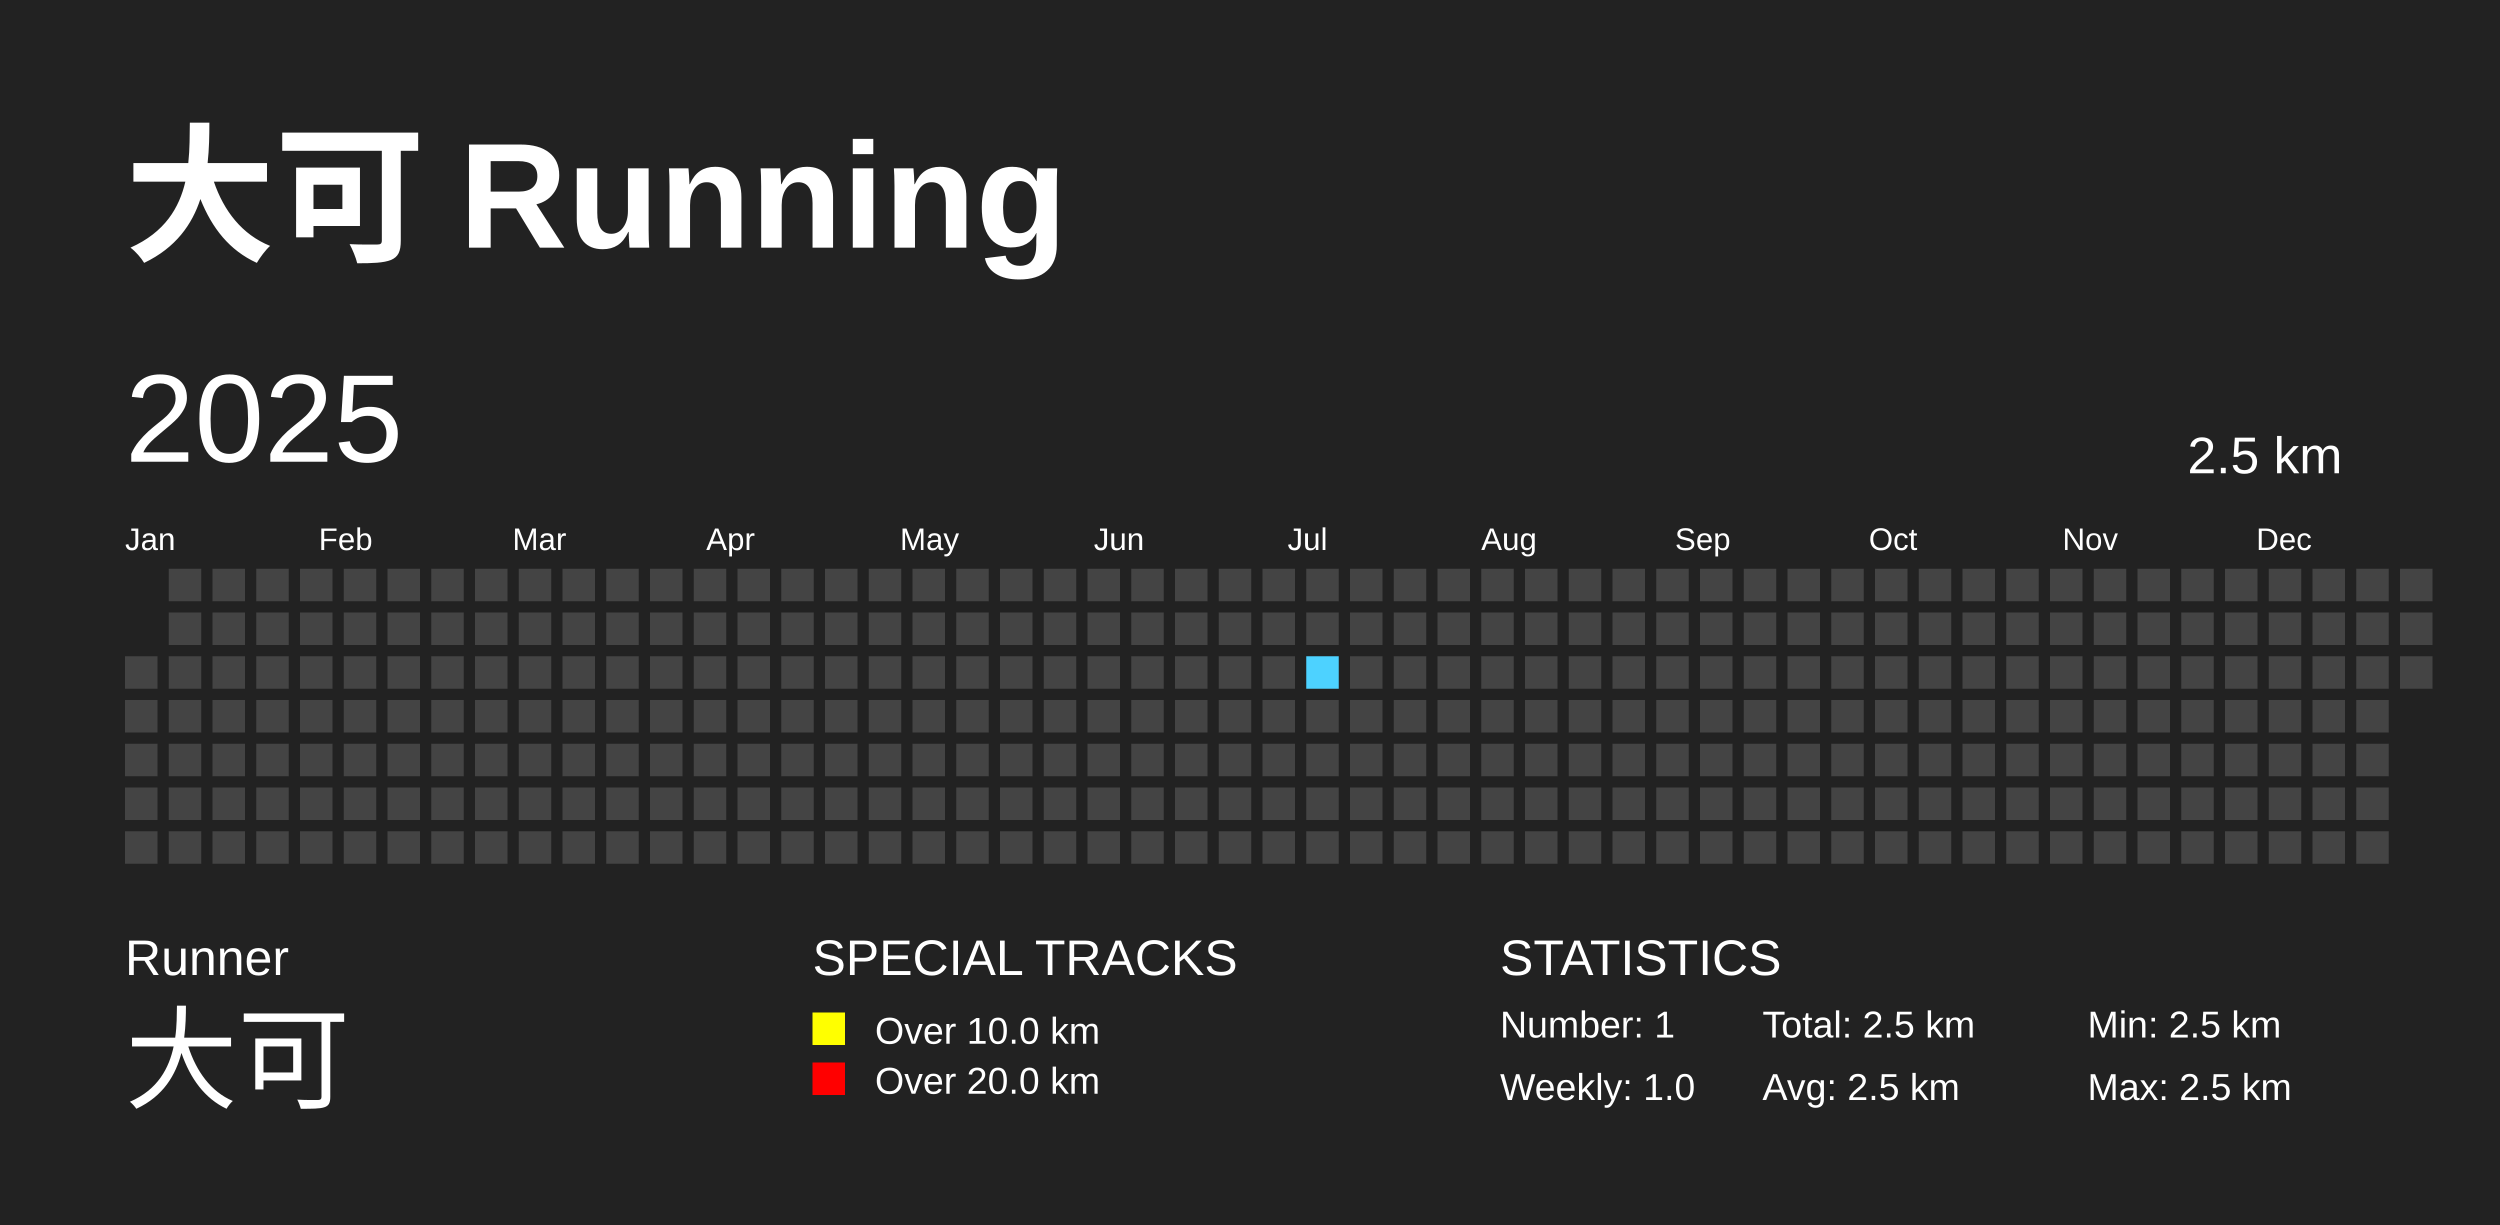
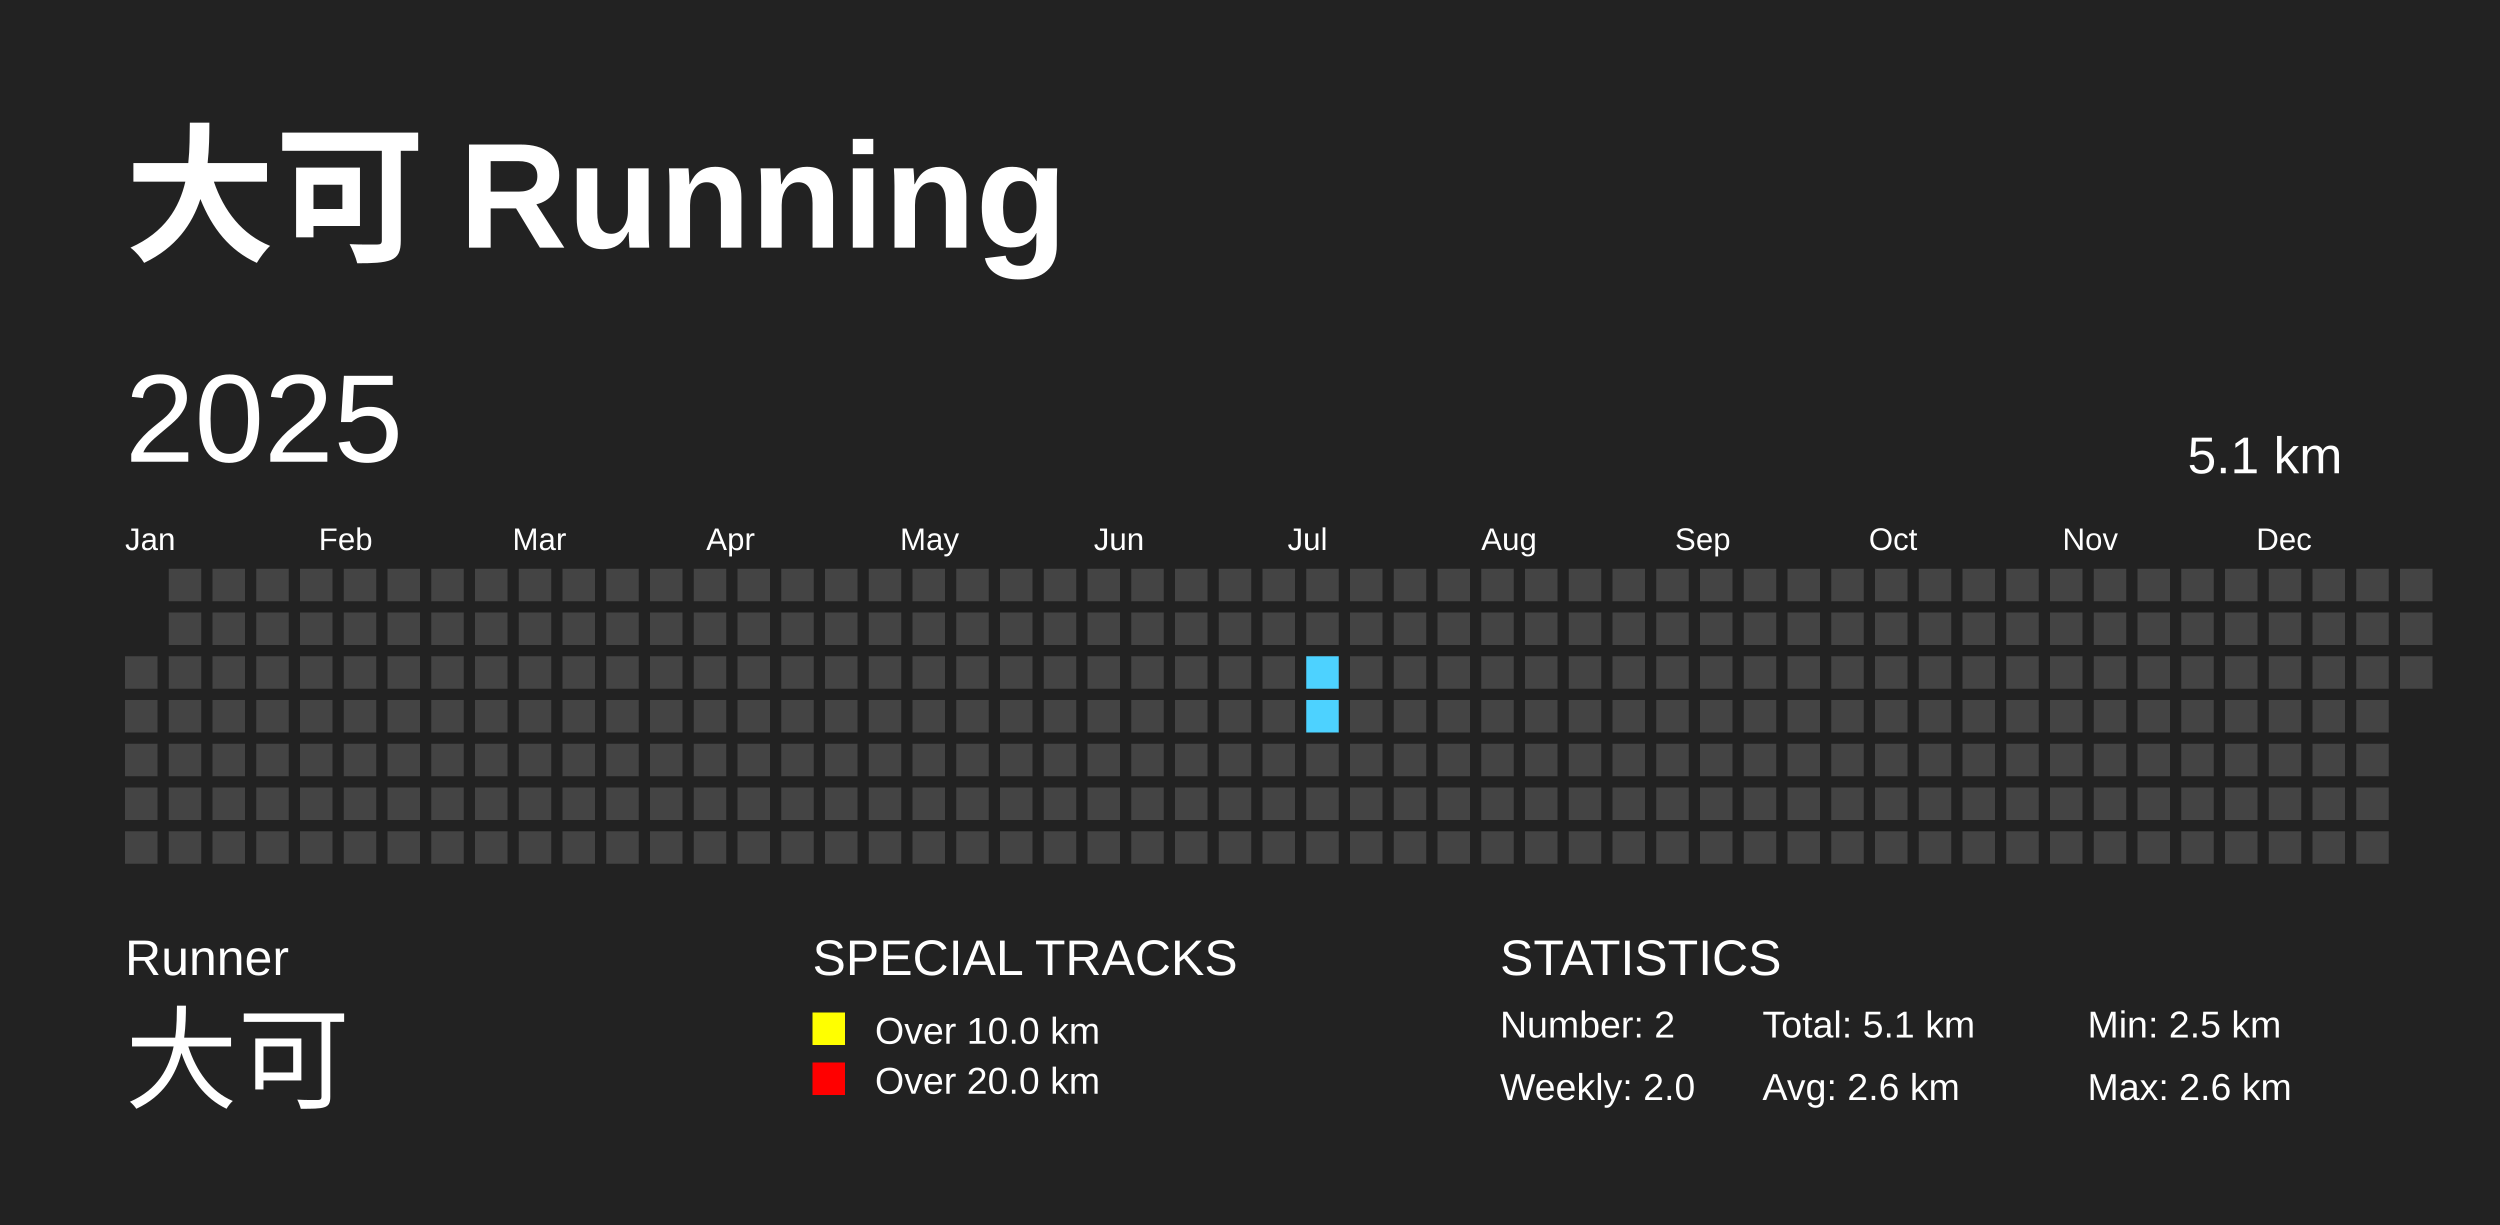
<svg xmlns="http://www.w3.org/2000/svg" baseProfile="full" height="98mm" version="1.1" viewBox="0,0,200,98" width="200mm">
  <defs />
  <rect fill="#222222" height="98" width="200" x="0" y="0" />
  <text fill="#FFFFFF" style="font-size:12px; font-family:Arial; font-weight:bold;" x="10" y="20">大可 Running</text>
  <text fill="#FFFFFF" style="font-size:4px; font-family:Arial" x="10" y="78">Runner</text>
  <text fill="#FFFFFF" style="font-size:9px; font-family:Arial" x="10" y="88">大可</text>
  <text fill="#FFFFFF" style="font-size:4px; font-family:Arial" x="65" y="78">SPECIAL TRACKS</text>
  <rect fill="yellow" height="2.6" width="2.6" x="65" y="81" />
  <text fill="#FFFFFF" style="font-size:3px; font-family:Arial" x="70" y="83.5">Over 10.0 km</text>
  <rect fill="red" height="2.6" width="2.6" x="65" y="85" />
  <text fill="#FFFFFF" style="font-size:3px; font-family:Arial" x="70" y="87.5">Over 20.0 km</text>
  <text fill="#FFFFFF" style="font-size:4px; font-family:Arial" x="120" y="78">STATISTICS</text>
-   <text fill="#FFFFFF" style="font-size:3px; font-family:Arial" x="120" y="83">Number: 1</text>
-   <text fill="#FFFFFF" style="font-size:3px; font-family:Arial" x="120" y="88">Weekly: 1.0</text>
-   <text fill="#FFFFFF" style="font-size:3px; font-family:Arial" x="141" y="83">Total: 2.5 km</text>
-   <text fill="#FFFFFF" style="font-size:3px; font-family:Arial" x="141" y="88">Avg: 2.5 km</text>
+   <text fill="#FFFFFF" style="font-size:3px; font-family:Arial" x="120" y="83">Number: 2</text>
+   <text fill="#FFFFFF" style="font-size:3px; font-family:Arial" x="120" y="88">Weekly: 2.0</text>
+   <text fill="#FFFFFF" style="font-size:3px; font-family:Arial" x="141" y="83">Total: 5.1 km</text>
+   <text fill="#FFFFFF" style="font-size:3px; font-family:Arial" x="141" y="88">Avg: 2.6 km</text>
  <text fill="#FFFFFF" style="font-size:3px; font-family:Arial" x="167" y="83">Min: 2.5 km</text>
-   <text fill="#FFFFFF" style="font-size:3px; font-family:Arial" x="167" y="88">Max: 2.5 km</text>
+   <text fill="#FFFFFF" style="font-size:3px; font-family:Arial" x="167" y="88">Max: 2.6 km</text>
  <text dominant-baseline="hanging" fill="#FFFFFF" style="font-size:10.0px; font-family:Arial;" x="10" y="30">2025</text>
-   <text dominant-baseline="hanging" fill="#FFFFFF" style="font-size:4.125px; font-family:Arial;" x="175" y="35">2.5 km</text>
+   <text dominant-baseline="hanging" fill="#FFFFFF" style="font-size:4.125px; font-family:Arial;" x="175" y="35">5.1 km</text>
  <text fill="#FFFFFF" style="font-size:2.5px; font-family:Arial" x="10.0" y="44">Jan</text>
  <text fill="#FFFFFF" style="font-size:2.5px; font-family:Arial" x="25.5" y="44">Feb</text>
  <text fill="#FFFFFF" style="font-size:2.5px; font-family:Arial" x="41.0" y="44">Mar</text>
  <text fill="#FFFFFF" style="font-size:2.5px; font-family:Arial" x="56.5" y="44">Apr</text>
  <text fill="#FFFFFF" style="font-size:2.5px; font-family:Arial" x="72.0" y="44">May</text>
  <text fill="#FFFFFF" style="font-size:2.5px; font-family:Arial" x="87.5" y="44">Jun</text>
  <text fill="#FFFFFF" style="font-size:2.5px; font-family:Arial" x="103.0" y="44">Jul</text>
  <text fill="#FFFFFF" style="font-size:2.5px; font-family:Arial" x="118.5" y="44">Aug</text>
  <text fill="#FFFFFF" style="font-size:2.5px; font-family:Arial" x="134.0" y="44">Sep</text>
  <text fill="#FFFFFF" style="font-size:2.5px; font-family:Arial" x="149.5" y="44">Oct</text>
  <text fill="#FFFFFF" style="font-size:2.5px; font-family:Arial" x="165.0" y="44">Nov</text>
  <text fill="#FFFFFF" style="font-size:2.5px; font-family:Arial" x="180.5" y="44">Dec</text>
  <rect fill="#444444" height="2.6" width="2.6" x="10.0" y="52.5" />
  <rect fill="#444444" height="2.6" width="2.6" x="10.0" y="56.0" />
  <rect fill="#444444" height="2.6" width="2.6" x="10.0" y="59.5" />
  <rect fill="#444444" height="2.6" width="2.6" x="10.0" y="63.0" />
  <rect fill="#444444" height="2.6" width="2.6" x="10.0" y="66.5" />
  <rect fill="#444444" height="2.6" width="2.6" x="13.5" y="45.5" />
  <rect fill="#444444" height="2.6" width="2.6" x="13.5" y="49.0" />
  <rect fill="#444444" height="2.6" width="2.6" x="13.5" y="52.5" />
  <rect fill="#444444" height="2.6" width="2.6" x="13.5" y="56.0" />
  <rect fill="#444444" height="2.6" width="2.6" x="13.5" y="59.5" />
  <rect fill="#444444" height="2.6" width="2.6" x="13.5" y="63.0" />
  <rect fill="#444444" height="2.6" width="2.6" x="13.5" y="66.5" />
  <rect fill="#444444" height="2.6" width="2.6" x="17.0" y="45.5" />
  <rect fill="#444444" height="2.6" width="2.6" x="17.0" y="49.0" />
  <rect fill="#444444" height="2.6" width="2.6" x="17.0" y="52.5" />
  <rect fill="#444444" height="2.6" width="2.6" x="17.0" y="56.0" />
  <rect fill="#444444" height="2.6" width="2.6" x="17.0" y="59.5" />
  <rect fill="#444444" height="2.6" width="2.6" x="17.0" y="63.0" />
  <rect fill="#444444" height="2.6" width="2.6" x="17.0" y="66.5" />
  <rect fill="#444444" height="2.6" width="2.6" x="20.5" y="45.5" />
  <rect fill="#444444" height="2.6" width="2.6" x="20.5" y="49.0" />
  <rect fill="#444444" height="2.6" width="2.6" x="20.5" y="52.5" />
  <rect fill="#444444" height="2.6" width="2.6" x="20.5" y="56.0" />
  <rect fill="#444444" height="2.6" width="2.6" x="20.5" y="59.5" />
  <rect fill="#444444" height="2.6" width="2.6" x="20.5" y="63.0" />
  <rect fill="#444444" height="2.6" width="2.6" x="20.5" y="66.5" />
  <rect fill="#444444" height="2.6" width="2.6" x="24.0" y="45.5" />
  <rect fill="#444444" height="2.6" width="2.6" x="24.0" y="49.0" />
  <rect fill="#444444" height="2.6" width="2.6" x="24.0" y="52.5" />
  <rect fill="#444444" height="2.6" width="2.6" x="24.0" y="56.0" />
  <rect fill="#444444" height="2.6" width="2.6" x="24.0" y="59.5" />
  <rect fill="#444444" height="2.6" width="2.6" x="24.0" y="63.0" />
  <rect fill="#444444" height="2.6" width="2.6" x="24.0" y="66.5" />
  <rect fill="#444444" height="2.6" width="2.6" x="27.5" y="45.5" />
  <rect fill="#444444" height="2.6" width="2.6" x="27.5" y="49.0" />
  <rect fill="#444444" height="2.6" width="2.6" x="27.5" y="52.5" />
  <rect fill="#444444" height="2.6" width="2.6" x="27.5" y="56.0" />
  <rect fill="#444444" height="2.6" width="2.6" x="27.5" y="59.5" />
  <rect fill="#444444" height="2.6" width="2.6" x="27.5" y="63.0" />
  <rect fill="#444444" height="2.6" width="2.6" x="27.5" y="66.5" />
  <rect fill="#444444" height="2.6" width="2.6" x="31.0" y="45.5" />
  <rect fill="#444444" height="2.6" width="2.6" x="31.0" y="49.0" />
  <rect fill="#444444" height="2.6" width="2.6" x="31.0" y="52.5" />
  <rect fill="#444444" height="2.6" width="2.6" x="31.0" y="56.0" />
  <rect fill="#444444" height="2.6" width="2.6" x="31.0" y="59.5" />
  <rect fill="#444444" height="2.6" width="2.6" x="31.0" y="63.0" />
  <rect fill="#444444" height="2.6" width="2.6" x="31.0" y="66.5" />
  <rect fill="#444444" height="2.6" width="2.6" x="34.5" y="45.5" />
  <rect fill="#444444" height="2.6" width="2.6" x="34.5" y="49.0" />
  <rect fill="#444444" height="2.6" width="2.6" x="34.5" y="52.5" />
  <rect fill="#444444" height="2.6" width="2.6" x="34.5" y="56.0" />
  <rect fill="#444444" height="2.6" width="2.6" x="34.5" y="59.5" />
  <rect fill="#444444" height="2.6" width="2.6" x="34.5" y="63.0" />
  <rect fill="#444444" height="2.6" width="2.6" x="34.5" y="66.5" />
  <rect fill="#444444" height="2.6" width="2.6" x="38.0" y="45.5" />
  <rect fill="#444444" height="2.6" width="2.6" x="38.0" y="49.0" />
  <rect fill="#444444" height="2.6" width="2.6" x="38.0" y="52.5" />
  <rect fill="#444444" height="2.6" width="2.6" x="38.0" y="56.0" />
  <rect fill="#444444" height="2.6" width="2.6" x="38.0" y="59.5" />
  <rect fill="#444444" height="2.6" width="2.6" x="38.0" y="63.0" />
  <rect fill="#444444" height="2.6" width="2.6" x="38.0" y="66.5" />
  <rect fill="#444444" height="2.6" width="2.6" x="41.5" y="45.5" />
  <rect fill="#444444" height="2.6" width="2.6" x="41.5" y="49.0" />
  <rect fill="#444444" height="2.6" width="2.6" x="41.5" y="52.5" />
  <rect fill="#444444" height="2.6" width="2.6" x="41.5" y="56.0" />
  <rect fill="#444444" height="2.6" width="2.6" x="41.5" y="59.5" />
  <rect fill="#444444" height="2.6" width="2.6" x="41.5" y="63.0" />
  <rect fill="#444444" height="2.6" width="2.6" x="41.5" y="66.5" />
  <rect fill="#444444" height="2.6" width="2.6" x="45.0" y="45.5" />
  <rect fill="#444444" height="2.6" width="2.6" x="45.0" y="49.0" />
  <rect fill="#444444" height="2.6" width="2.6" x="45.0" y="52.5" />
  <rect fill="#444444" height="2.6" width="2.6" x="45.0" y="56.0" />
  <rect fill="#444444" height="2.6" width="2.6" x="45.0" y="59.5" />
  <rect fill="#444444" height="2.6" width="2.6" x="45.0" y="63.0" />
  <rect fill="#444444" height="2.6" width="2.6" x="45.0" y="66.5" />
  <rect fill="#444444" height="2.6" width="2.6" x="48.5" y="45.5" />
  <rect fill="#444444" height="2.6" width="2.6" x="48.5" y="49.0" />
  <rect fill="#444444" height="2.6" width="2.6" x="48.5" y="52.5" />
  <rect fill="#444444" height="2.6" width="2.6" x="48.5" y="56.0" />
  <rect fill="#444444" height="2.6" width="2.6" x="48.5" y="59.5" />
  <rect fill="#444444" height="2.6" width="2.6" x="48.5" y="63.0" />
  <rect fill="#444444" height="2.6" width="2.6" x="48.5" y="66.5" />
  <rect fill="#444444" height="2.6" width="2.6" x="52.0" y="45.5" />
  <rect fill="#444444" height="2.6" width="2.6" x="52.0" y="49.0" />
  <rect fill="#444444" height="2.6" width="2.6" x="52.0" y="52.5" />
  <rect fill="#444444" height="2.6" width="2.6" x="52.0" y="56.0" />
  <rect fill="#444444" height="2.6" width="2.6" x="52.0" y="59.5" />
  <rect fill="#444444" height="2.6" width="2.6" x="52.0" y="63.0" />
  <rect fill="#444444" height="2.6" width="2.6" x="52.0" y="66.5" />
  <rect fill="#444444" height="2.6" width="2.6" x="55.5" y="45.5" />
  <rect fill="#444444" height="2.6" width="2.6" x="55.5" y="49.0" />
  <rect fill="#444444" height="2.6" width="2.6" x="55.5" y="52.5" />
  <rect fill="#444444" height="2.6" width="2.6" x="55.5" y="56.0" />
  <rect fill="#444444" height="2.6" width="2.6" x="55.5" y="59.5" />
  <rect fill="#444444" height="2.6" width="2.6" x="55.5" y="63.0" />
  <rect fill="#444444" height="2.6" width="2.6" x="55.5" y="66.5" />
  <rect fill="#444444" height="2.6" width="2.6" x="59.0" y="45.5" />
  <rect fill="#444444" height="2.6" width="2.6" x="59.0" y="49.0" />
  <rect fill="#444444" height="2.6" width="2.6" x="59.0" y="52.5" />
  <rect fill="#444444" height="2.6" width="2.6" x="59.0" y="56.0" />
  <rect fill="#444444" height="2.6" width="2.6" x="59.0" y="59.5" />
  <rect fill="#444444" height="2.6" width="2.6" x="59.0" y="63.0" />
  <rect fill="#444444" height="2.6" width="2.6" x="59.0" y="66.5" />
  <rect fill="#444444" height="2.6" width="2.6" x="62.5" y="45.5" />
  <rect fill="#444444" height="2.6" width="2.6" x="62.5" y="49.0" />
  <rect fill="#444444" height="2.6" width="2.6" x="62.5" y="52.5" />
  <rect fill="#444444" height="2.6" width="2.6" x="62.5" y="56.0" />
  <rect fill="#444444" height="2.6" width="2.6" x="62.5" y="59.5" />
  <rect fill="#444444" height="2.6" width="2.6" x="62.5" y="63.0" />
  <rect fill="#444444" height="2.6" width="2.6" x="62.5" y="66.5" />
  <rect fill="#444444" height="2.6" width="2.6" x="66.0" y="45.5" />
  <rect fill="#444444" height="2.6" width="2.6" x="66.0" y="49.0" />
  <rect fill="#444444" height="2.6" width="2.6" x="66.0" y="52.5" />
  <rect fill="#444444" height="2.6" width="2.6" x="66.0" y="56.0" />
  <rect fill="#444444" height="2.6" width="2.6" x="66.0" y="59.5" />
  <rect fill="#444444" height="2.6" width="2.6" x="66.0" y="63.0" />
  <rect fill="#444444" height="2.6" width="2.6" x="66.0" y="66.5" />
  <rect fill="#444444" height="2.6" width="2.6" x="69.5" y="45.5" />
  <rect fill="#444444" height="2.6" width="2.6" x="69.5" y="49.0" />
  <rect fill="#444444" height="2.6" width="2.6" x="69.5" y="52.5" />
  <rect fill="#444444" height="2.6" width="2.6" x="69.5" y="56.0" />
  <rect fill="#444444" height="2.6" width="2.6" x="69.5" y="59.5" />
  <rect fill="#444444" height="2.6" width="2.6" x="69.5" y="63.0" />
  <rect fill="#444444" height="2.6" width="2.6" x="69.5" y="66.5" />
  <rect fill="#444444" height="2.6" width="2.6" x="73.0" y="45.5" />
  <rect fill="#444444" height="2.6" width="2.6" x="73.0" y="49.0" />
  <rect fill="#444444" height="2.6" width="2.6" x="73.0" y="52.5" />
  <rect fill="#444444" height="2.6" width="2.6" x="73.0" y="56.0" />
  <rect fill="#444444" height="2.6" width="2.6" x="73.0" y="59.5" />
  <rect fill="#444444" height="2.6" width="2.6" x="73.0" y="63.0" />
  <rect fill="#444444" height="2.6" width="2.6" x="73.0" y="66.5" />
  <rect fill="#444444" height="2.6" width="2.6" x="76.5" y="45.5" />
  <rect fill="#444444" height="2.6" width="2.6" x="76.5" y="49.0" />
  <rect fill="#444444" height="2.6" width="2.6" x="76.5" y="52.5" />
  <rect fill="#444444" height="2.6" width="2.6" x="76.5" y="56.0" />
  <rect fill="#444444" height="2.6" width="2.6" x="76.5" y="59.5" />
  <rect fill="#444444" height="2.6" width="2.6" x="76.5" y="63.0" />
  <rect fill="#444444" height="2.6" width="2.6" x="76.5" y="66.5" />
  <rect fill="#444444" height="2.6" width="2.6" x="80.0" y="45.5" />
  <rect fill="#444444" height="2.6" width="2.6" x="80.0" y="49.0" />
  <rect fill="#444444" height="2.6" width="2.6" x="80.0" y="52.5" />
  <rect fill="#444444" height="2.6" width="2.6" x="80.0" y="56.0" />
  <rect fill="#444444" height="2.6" width="2.6" x="80.0" y="59.5" />
  <rect fill="#444444" height="2.6" width="2.6" x="80.0" y="63.0" />
  <rect fill="#444444" height="2.6" width="2.6" x="80.0" y="66.5" />
  <rect fill="#444444" height="2.6" width="2.6" x="83.5" y="45.5" />
  <rect fill="#444444" height="2.6" width="2.6" x="83.5" y="49.0" />
  <rect fill="#444444" height="2.6" width="2.6" x="83.5" y="52.5" />
  <rect fill="#444444" height="2.6" width="2.6" x="83.5" y="56.0" />
  <rect fill="#444444" height="2.6" width="2.6" x="83.5" y="59.5" />
  <rect fill="#444444" height="2.6" width="2.6" x="83.5" y="63.0" />
  <rect fill="#444444" height="2.6" width="2.6" x="83.5" y="66.5" />
  <rect fill="#444444" height="2.6" width="2.6" x="87.0" y="45.5" />
  <rect fill="#444444" height="2.6" width="2.6" x="87.0" y="49.0" />
  <rect fill="#444444" height="2.6" width="2.6" x="87.0" y="52.5" />
  <rect fill="#444444" height="2.6" width="2.6" x="87.0" y="56.0" />
  <rect fill="#444444" height="2.6" width="2.6" x="87.0" y="59.5" />
  <rect fill="#444444" height="2.6" width="2.6" x="87.0" y="63.0" />
  <rect fill="#444444" height="2.6" width="2.6" x="87.0" y="66.5" />
  <rect fill="#444444" height="2.6" width="2.6" x="90.5" y="45.5" />
  <rect fill="#444444" height="2.6" width="2.6" x="90.5" y="49.0" />
  <rect fill="#444444" height="2.6" width="2.6" x="90.5" y="52.5" />
  <rect fill="#444444" height="2.6" width="2.6" x="90.5" y="56.0" />
  <rect fill="#444444" height="2.6" width="2.6" x="90.5" y="59.5" />
  <rect fill="#444444" height="2.6" width="2.6" x="90.5" y="63.0" />
  <rect fill="#444444" height="2.6" width="2.6" x="90.5" y="66.5" />
  <rect fill="#444444" height="2.6" width="2.6" x="94.0" y="45.5" />
  <rect fill="#444444" height="2.6" width="2.6" x="94.0" y="49.0" />
  <rect fill="#444444" height="2.6" width="2.6" x="94.0" y="52.5" />
  <rect fill="#444444" height="2.6" width="2.6" x="94.0" y="56.0" />
  <rect fill="#444444" height="2.6" width="2.6" x="94.0" y="59.5" />
  <rect fill="#444444" height="2.6" width="2.6" x="94.0" y="63.0" />
  <rect fill="#444444" height="2.6" width="2.6" x="94.0" y="66.5" />
  <rect fill="#444444" height="2.6" width="2.6" x="97.5" y="45.5" />
  <rect fill="#444444" height="2.6" width="2.6" x="97.5" y="49.0" />
  <rect fill="#444444" height="2.6" width="2.6" x="97.5" y="52.5" />
  <rect fill="#444444" height="2.6" width="2.6" x="97.5" y="56.0" />
  <rect fill="#444444" height="2.6" width="2.6" x="97.5" y="59.5" />
  <rect fill="#444444" height="2.6" width="2.6" x="97.5" y="63.0" />
  <rect fill="#444444" height="2.6" width="2.6" x="97.5" y="66.5" />
  <rect fill="#444444" height="2.6" width="2.6" x="101.0" y="45.5" />
  <rect fill="#444444" height="2.6" width="2.6" x="101.0" y="49.0" />
  <rect fill="#444444" height="2.6" width="2.6" x="101.0" y="52.5" />
  <rect fill="#444444" height="2.6" width="2.6" x="101.0" y="56.0" />
  <rect fill="#444444" height="2.6" width="2.6" x="101.0" y="59.5" />
  <rect fill="#444444" height="2.6" width="2.6" x="101.0" y="63.0" />
  <rect fill="#444444" height="2.6" width="2.6" x="101.0" y="66.5" />
  <rect fill="#444444" height="2.6" width="2.6" x="104.5" y="45.5" />
  <rect fill="#444444" height="2.6" width="2.6" x="104.5" y="49.0" />
  <rect fill="#4DD2FF" height="2.6" width="2.6" x="104.5" y="52.5" />
-   <rect fill="#444444" height="2.6" width="2.6" x="104.5" y="56.0" />
+   <rect fill="#4DD2FF" height="2.6" width="2.6" x="104.5" y="56.0" />
  <rect fill="#444444" height="2.6" width="2.6" x="104.5" y="59.5" />
  <rect fill="#444444" height="2.6" width="2.6" x="104.5" y="63.0" />
  <rect fill="#444444" height="2.6" width="2.6" x="104.5" y="66.5" />
  <rect fill="#444444" height="2.6" width="2.6" x="108.0" y="45.5" />
  <rect fill="#444444" height="2.6" width="2.6" x="108.0" y="49.0" />
  <rect fill="#444444" height="2.6" width="2.6" x="108.0" y="52.5" />
  <rect fill="#444444" height="2.6" width="2.6" x="108.0" y="56.0" />
  <rect fill="#444444" height="2.6" width="2.6" x="108.0" y="59.5" />
  <rect fill="#444444" height="2.6" width="2.6" x="108.0" y="63.0" />
  <rect fill="#444444" height="2.6" width="2.6" x="108.0" y="66.5" />
  <rect fill="#444444" height="2.6" width="2.6" x="111.5" y="45.5" />
  <rect fill="#444444" height="2.6" width="2.6" x="111.5" y="49.0" />
  <rect fill="#444444" height="2.6" width="2.6" x="111.5" y="52.5" />
  <rect fill="#444444" height="2.6" width="2.6" x="111.5" y="56.0" />
  <rect fill="#444444" height="2.6" width="2.6" x="111.5" y="59.5" />
  <rect fill="#444444" height="2.6" width="2.6" x="111.5" y="63.0" />
  <rect fill="#444444" height="2.6" width="2.6" x="111.5" y="66.5" />
  <rect fill="#444444" height="2.6" width="2.6" x="115.0" y="45.5" />
  <rect fill="#444444" height="2.6" width="2.6" x="115.0" y="49.0" />
  <rect fill="#444444" height="2.6" width="2.6" x="115.0" y="52.5" />
  <rect fill="#444444" height="2.6" width="2.6" x="115.0" y="56.0" />
  <rect fill="#444444" height="2.6" width="2.6" x="115.0" y="59.5" />
  <rect fill="#444444" height="2.6" width="2.6" x="115.0" y="63.0" />
  <rect fill="#444444" height="2.6" width="2.6" x="115.0" y="66.5" />
  <rect fill="#444444" height="2.6" width="2.6" x="118.5" y="45.5" />
  <rect fill="#444444" height="2.6" width="2.6" x="118.5" y="49.0" />
  <rect fill="#444444" height="2.6" width="2.6" x="118.5" y="52.5" />
  <rect fill="#444444" height="2.6" width="2.6" x="118.5" y="56.0" />
  <rect fill="#444444" height="2.6" width="2.6" x="118.5" y="59.5" />
  <rect fill="#444444" height="2.6" width="2.6" x="118.5" y="63.0" />
  <rect fill="#444444" height="2.6" width="2.6" x="118.5" y="66.5" />
  <rect fill="#444444" height="2.6" width="2.6" x="122.0" y="45.5" />
  <rect fill="#444444" height="2.6" width="2.6" x="122.0" y="49.0" />
  <rect fill="#444444" height="2.6" width="2.6" x="122.0" y="52.5" />
  <rect fill="#444444" height="2.6" width="2.6" x="122.0" y="56.0" />
  <rect fill="#444444" height="2.6" width="2.6" x="122.0" y="59.5" />
  <rect fill="#444444" height="2.6" width="2.6" x="122.0" y="63.0" />
  <rect fill="#444444" height="2.6" width="2.6" x="122.0" y="66.5" />
  <rect fill="#444444" height="2.6" width="2.6" x="125.5" y="45.5" />
  <rect fill="#444444" height="2.6" width="2.6" x="125.5" y="49.0" />
  <rect fill="#444444" height="2.6" width="2.6" x="125.5" y="52.5" />
  <rect fill="#444444" height="2.6" width="2.6" x="125.5" y="56.0" />
  <rect fill="#444444" height="2.6" width="2.6" x="125.5" y="59.5" />
  <rect fill="#444444" height="2.6" width="2.6" x="125.5" y="63.0" />
  <rect fill="#444444" height="2.6" width="2.6" x="125.5" y="66.5" />
  <rect fill="#444444" height="2.6" width="2.6" x="129.0" y="45.5" />
  <rect fill="#444444" height="2.6" width="2.6" x="129.0" y="49.0" />
  <rect fill="#444444" height="2.6" width="2.6" x="129.0" y="52.5" />
  <rect fill="#444444" height="2.6" width="2.6" x="129.0" y="56.0" />
  <rect fill="#444444" height="2.6" width="2.6" x="129.0" y="59.5" />
  <rect fill="#444444" height="2.6" width="2.6" x="129.0" y="63.0" />
  <rect fill="#444444" height="2.6" width="2.6" x="129.0" y="66.5" />
  <rect fill="#444444" height="2.6" width="2.6" x="132.5" y="45.5" />
  <rect fill="#444444" height="2.6" width="2.6" x="132.5" y="49.0" />
  <rect fill="#444444" height="2.6" width="2.6" x="132.5" y="52.5" />
  <rect fill="#444444" height="2.6" width="2.6" x="132.5" y="56.0" />
  <rect fill="#444444" height="2.6" width="2.6" x="132.5" y="59.5" />
  <rect fill="#444444" height="2.6" width="2.6" x="132.5" y="63.0" />
  <rect fill="#444444" height="2.6" width="2.6" x="132.5" y="66.5" />
  <rect fill="#444444" height="2.6" width="2.6" x="136.0" y="45.5" />
  <rect fill="#444444" height="2.6" width="2.6" x="136.0" y="49.0" />
  <rect fill="#444444" height="2.6" width="2.6" x="136.0" y="52.5" />
  <rect fill="#444444" height="2.6" width="2.6" x="136.0" y="56.0" />
  <rect fill="#444444" height="2.6" width="2.6" x="136.0" y="59.5" />
  <rect fill="#444444" height="2.6" width="2.6" x="136.0" y="63.0" />
  <rect fill="#444444" height="2.6" width="2.6" x="136.0" y="66.5" />
  <rect fill="#444444" height="2.6" width="2.6" x="139.5" y="45.5" />
  <rect fill="#444444" height="2.6" width="2.6" x="139.5" y="49.0" />
  <rect fill="#444444" height="2.6" width="2.6" x="139.5" y="52.5" />
  <rect fill="#444444" height="2.6" width="2.6" x="139.5" y="56.0" />
  <rect fill="#444444" height="2.6" width="2.6" x="139.5" y="59.5" />
  <rect fill="#444444" height="2.6" width="2.6" x="139.5" y="63.0" />
  <rect fill="#444444" height="2.6" width="2.6" x="139.5" y="66.5" />
  <rect fill="#444444" height="2.6" width="2.6" x="143.0" y="45.5" />
  <rect fill="#444444" height="2.6" width="2.6" x="143.0" y="49.0" />
  <rect fill="#444444" height="2.6" width="2.6" x="143.0" y="52.5" />
  <rect fill="#444444" height="2.6" width="2.6" x="143.0" y="56.0" />
  <rect fill="#444444" height="2.6" width="2.6" x="143.0" y="59.5" />
  <rect fill="#444444" height="2.6" width="2.6" x="143.0" y="63.0" />
  <rect fill="#444444" height="2.6" width="2.6" x="143.0" y="66.5" />
  <rect fill="#444444" height="2.6" width="2.6" x="146.5" y="45.5" />
  <rect fill="#444444" height="2.6" width="2.6" x="146.5" y="49.0" />
  <rect fill="#444444" height="2.6" width="2.6" x="146.5" y="52.5" />
  <rect fill="#444444" height="2.6" width="2.6" x="146.5" y="56.0" />
  <rect fill="#444444" height="2.6" width="2.6" x="146.5" y="59.5" />
  <rect fill="#444444" height="2.6" width="2.6" x="146.5" y="63.0" />
  <rect fill="#444444" height="2.6" width="2.6" x="146.5" y="66.5" />
  <rect fill="#444444" height="2.6" width="2.6" x="150.0" y="45.5" />
  <rect fill="#444444" height="2.6" width="2.6" x="150.0" y="49.0" />
  <rect fill="#444444" height="2.6" width="2.6" x="150.0" y="52.5" />
  <rect fill="#444444" height="2.6" width="2.6" x="150.0" y="56.0" />
  <rect fill="#444444" height="2.6" width="2.6" x="150.0" y="59.5" />
  <rect fill="#444444" height="2.6" width="2.6" x="150.0" y="63.0" />
  <rect fill="#444444" height="2.6" width="2.6" x="150.0" y="66.5" />
  <rect fill="#444444" height="2.6" width="2.6" x="153.5" y="45.5" />
  <rect fill="#444444" height="2.6" width="2.6" x="153.5" y="49.0" />
  <rect fill="#444444" height="2.6" width="2.6" x="153.5" y="52.5" />
  <rect fill="#444444" height="2.6" width="2.6" x="153.5" y="56.0" />
  <rect fill="#444444" height="2.6" width="2.6" x="153.5" y="59.5" />
  <rect fill="#444444" height="2.6" width="2.6" x="153.5" y="63.0" />
  <rect fill="#444444" height="2.6" width="2.6" x="153.5" y="66.5" />
  <rect fill="#444444" height="2.6" width="2.6" x="157.0" y="45.5" />
  <rect fill="#444444" height="2.6" width="2.6" x="157.0" y="49.0" />
  <rect fill="#444444" height="2.6" width="2.6" x="157.0" y="52.5" />
  <rect fill="#444444" height="2.6" width="2.6" x="157.0" y="56.0" />
  <rect fill="#444444" height="2.6" width="2.6" x="157.0" y="59.5" />
  <rect fill="#444444" height="2.6" width="2.6" x="157.0" y="63.0" />
  <rect fill="#444444" height="2.6" width="2.6" x="157.0" y="66.5" />
  <rect fill="#444444" height="2.6" width="2.6" x="160.5" y="45.5" />
  <rect fill="#444444" height="2.6" width="2.6" x="160.5" y="49.0" />
  <rect fill="#444444" height="2.6" width="2.6" x="160.5" y="52.5" />
  <rect fill="#444444" height="2.6" width="2.6" x="160.5" y="56.0" />
  <rect fill="#444444" height="2.6" width="2.6" x="160.5" y="59.5" />
  <rect fill="#444444" height="2.6" width="2.6" x="160.5" y="63.0" />
  <rect fill="#444444" height="2.6" width="2.6" x="160.5" y="66.5" />
  <rect fill="#444444" height="2.6" width="2.6" x="164.0" y="45.5" />
  <rect fill="#444444" height="2.6" width="2.6" x="164.0" y="49.0" />
  <rect fill="#444444" height="2.6" width="2.6" x="164.0" y="52.5" />
  <rect fill="#444444" height="2.6" width="2.6" x="164.0" y="56.0" />
  <rect fill="#444444" height="2.6" width="2.6" x="164.0" y="59.5" />
  <rect fill="#444444" height="2.6" width="2.6" x="164.0" y="63.0" />
  <rect fill="#444444" height="2.6" width="2.6" x="164.0" y="66.5" />
  <rect fill="#444444" height="2.6" width="2.6" x="167.5" y="45.5" />
  <rect fill="#444444" height="2.6" width="2.6" x="167.5" y="49.0" />
  <rect fill="#444444" height="2.6" width="2.6" x="167.5" y="52.5" />
  <rect fill="#444444" height="2.6" width="2.6" x="167.5" y="56.0" />
  <rect fill="#444444" height="2.6" width="2.6" x="167.5" y="59.5" />
  <rect fill="#444444" height="2.6" width="2.6" x="167.5" y="63.0" />
  <rect fill="#444444" height="2.6" width="2.6" x="167.5" y="66.5" />
  <rect fill="#444444" height="2.6" width="2.6" x="171.0" y="45.5" />
  <rect fill="#444444" height="2.6" width="2.6" x="171.0" y="49.0" />
  <rect fill="#444444" height="2.6" width="2.6" x="171.0" y="52.5" />
  <rect fill="#444444" height="2.6" width="2.6" x="171.0" y="56.0" />
  <rect fill="#444444" height="2.6" width="2.6" x="171.0" y="59.5" />
  <rect fill="#444444" height="2.6" width="2.6" x="171.0" y="63.0" />
  <rect fill="#444444" height="2.6" width="2.6" x="171.0" y="66.5" />
  <rect fill="#444444" height="2.6" width="2.6" x="174.5" y="45.5" />
  <rect fill="#444444" height="2.6" width="2.6" x="174.5" y="49.0" />
  <rect fill="#444444" height="2.6" width="2.6" x="174.5" y="52.5" />
  <rect fill="#444444" height="2.6" width="2.6" x="174.5" y="56.0" />
  <rect fill="#444444" height="2.6" width="2.6" x="174.5" y="59.5" />
  <rect fill="#444444" height="2.6" width="2.6" x="174.5" y="63.0" />
  <rect fill="#444444" height="2.6" width="2.6" x="174.5" y="66.5" />
  <rect fill="#444444" height="2.6" width="2.6" x="178.0" y="45.5" />
  <rect fill="#444444" height="2.6" width="2.6" x="178.0" y="49.0" />
  <rect fill="#444444" height="2.6" width="2.6" x="178.0" y="52.5" />
  <rect fill="#444444" height="2.6" width="2.6" x="178.0" y="56.0" />
  <rect fill="#444444" height="2.6" width="2.6" x="178.0" y="59.5" />
  <rect fill="#444444" height="2.6" width="2.6" x="178.0" y="63.0" />
  <rect fill="#444444" height="2.6" width="2.6" x="178.0" y="66.5" />
  <rect fill="#444444" height="2.6" width="2.6" x="181.5" y="45.5" />
  <rect fill="#444444" height="2.6" width="2.6" x="181.5" y="49.0" />
  <rect fill="#444444" height="2.6" width="2.6" x="181.5" y="52.5" />
  <rect fill="#444444" height="2.6" width="2.6" x="181.5" y="56.0" />
  <rect fill="#444444" height="2.6" width="2.6" x="181.5" y="59.5" />
  <rect fill="#444444" height="2.6" width="2.6" x="181.5" y="63.0" />
  <rect fill="#444444" height="2.6" width="2.6" x="181.5" y="66.5" />
  <rect fill="#444444" height="2.6" width="2.6" x="185.0" y="45.5" />
  <rect fill="#444444" height="2.6" width="2.6" x="185.0" y="49.0" />
  <rect fill="#444444" height="2.6" width="2.6" x="185.0" y="52.5" />
  <rect fill="#444444" height="2.6" width="2.6" x="185.0" y="56.0" />
  <rect fill="#444444" height="2.6" width="2.6" x="185.0" y="59.5" />
  <rect fill="#444444" height="2.6" width="2.6" x="185.0" y="63.0" />
  <rect fill="#444444" height="2.6" width="2.6" x="185.0" y="66.5" />
  <rect fill="#444444" height="2.6" width="2.6" x="188.5" y="45.5" />
  <rect fill="#444444" height="2.6" width="2.6" x="188.5" y="49.0" />
  <rect fill="#444444" height="2.6" width="2.6" x="188.5" y="52.5" />
  <rect fill="#444444" height="2.6" width="2.6" x="188.5" y="56.0" />
  <rect fill="#444444" height="2.6" width="2.6" x="188.5" y="59.5" />
  <rect fill="#444444" height="2.6" width="2.6" x="188.5" y="63.0" />
  <rect fill="#444444" height="2.6" width="2.6" x="188.5" y="66.5" />
  <rect fill="#444444" height="2.6" width="2.6" x="192.0" y="45.5" />
  <rect fill="#444444" height="2.6" width="2.6" x="192.0" y="49.0" />
  <rect fill="#444444" height="2.6" width="2.6" x="192.0" y="52.5" />
</svg>
